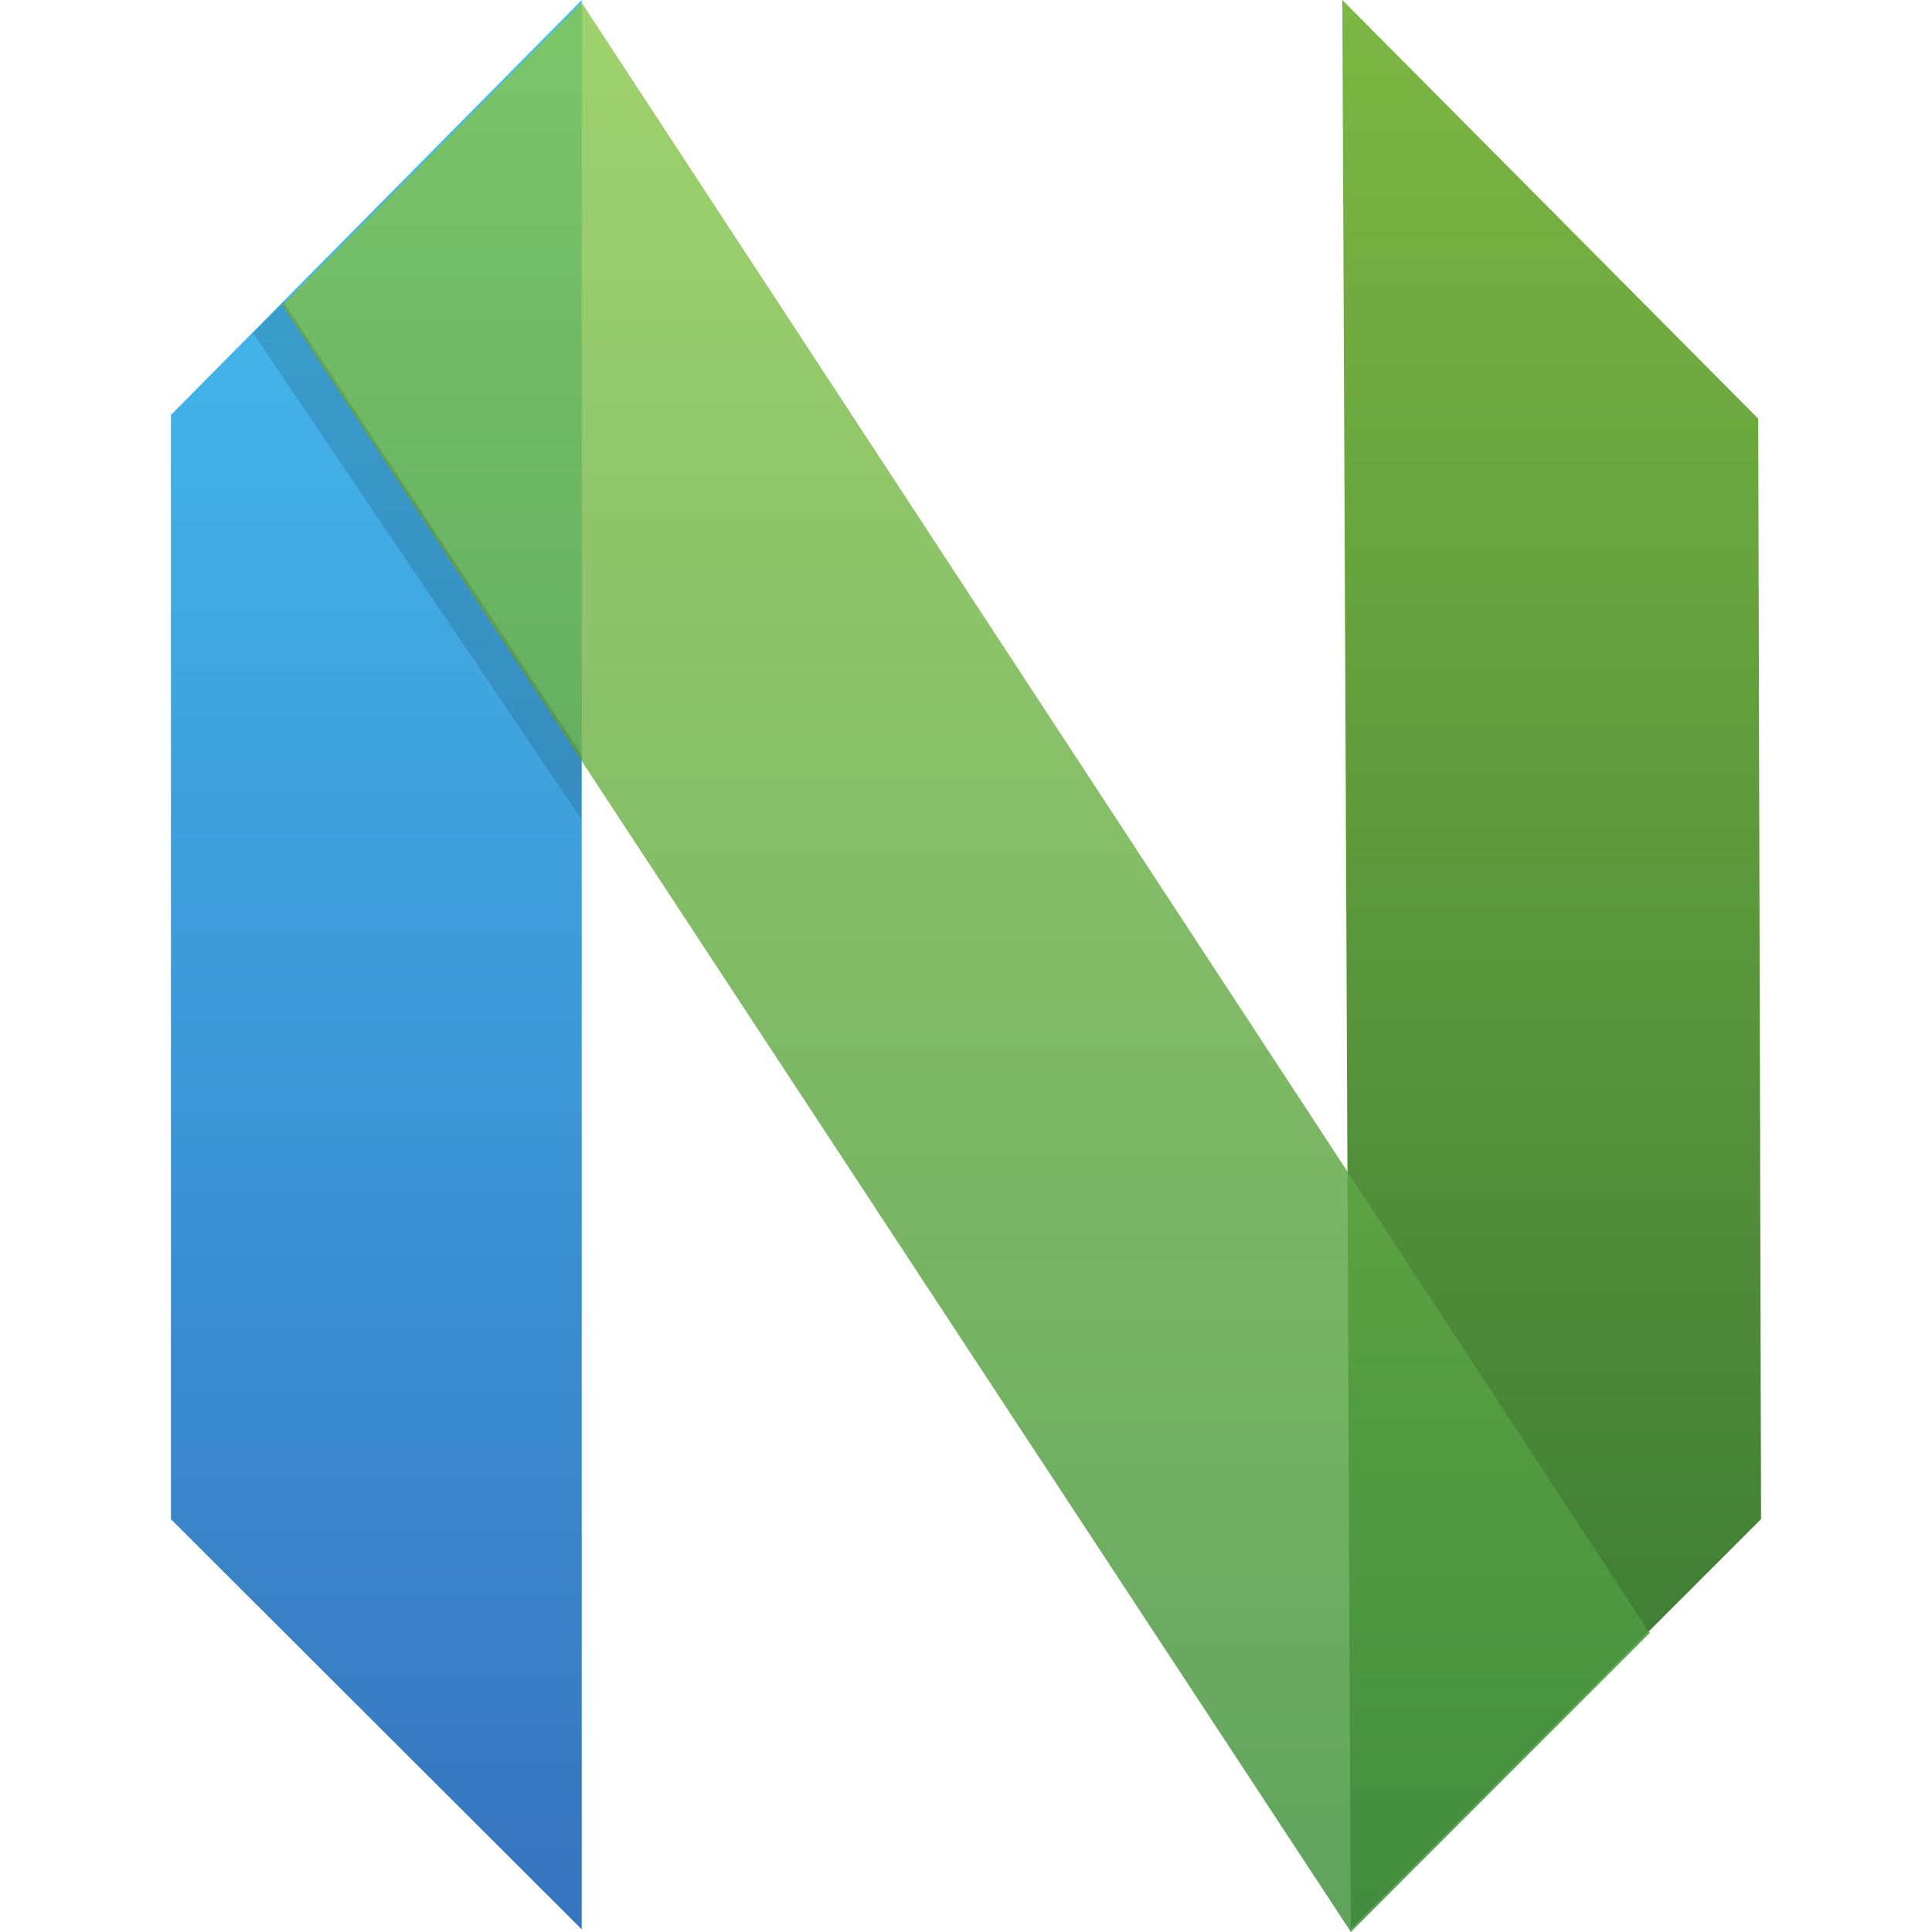
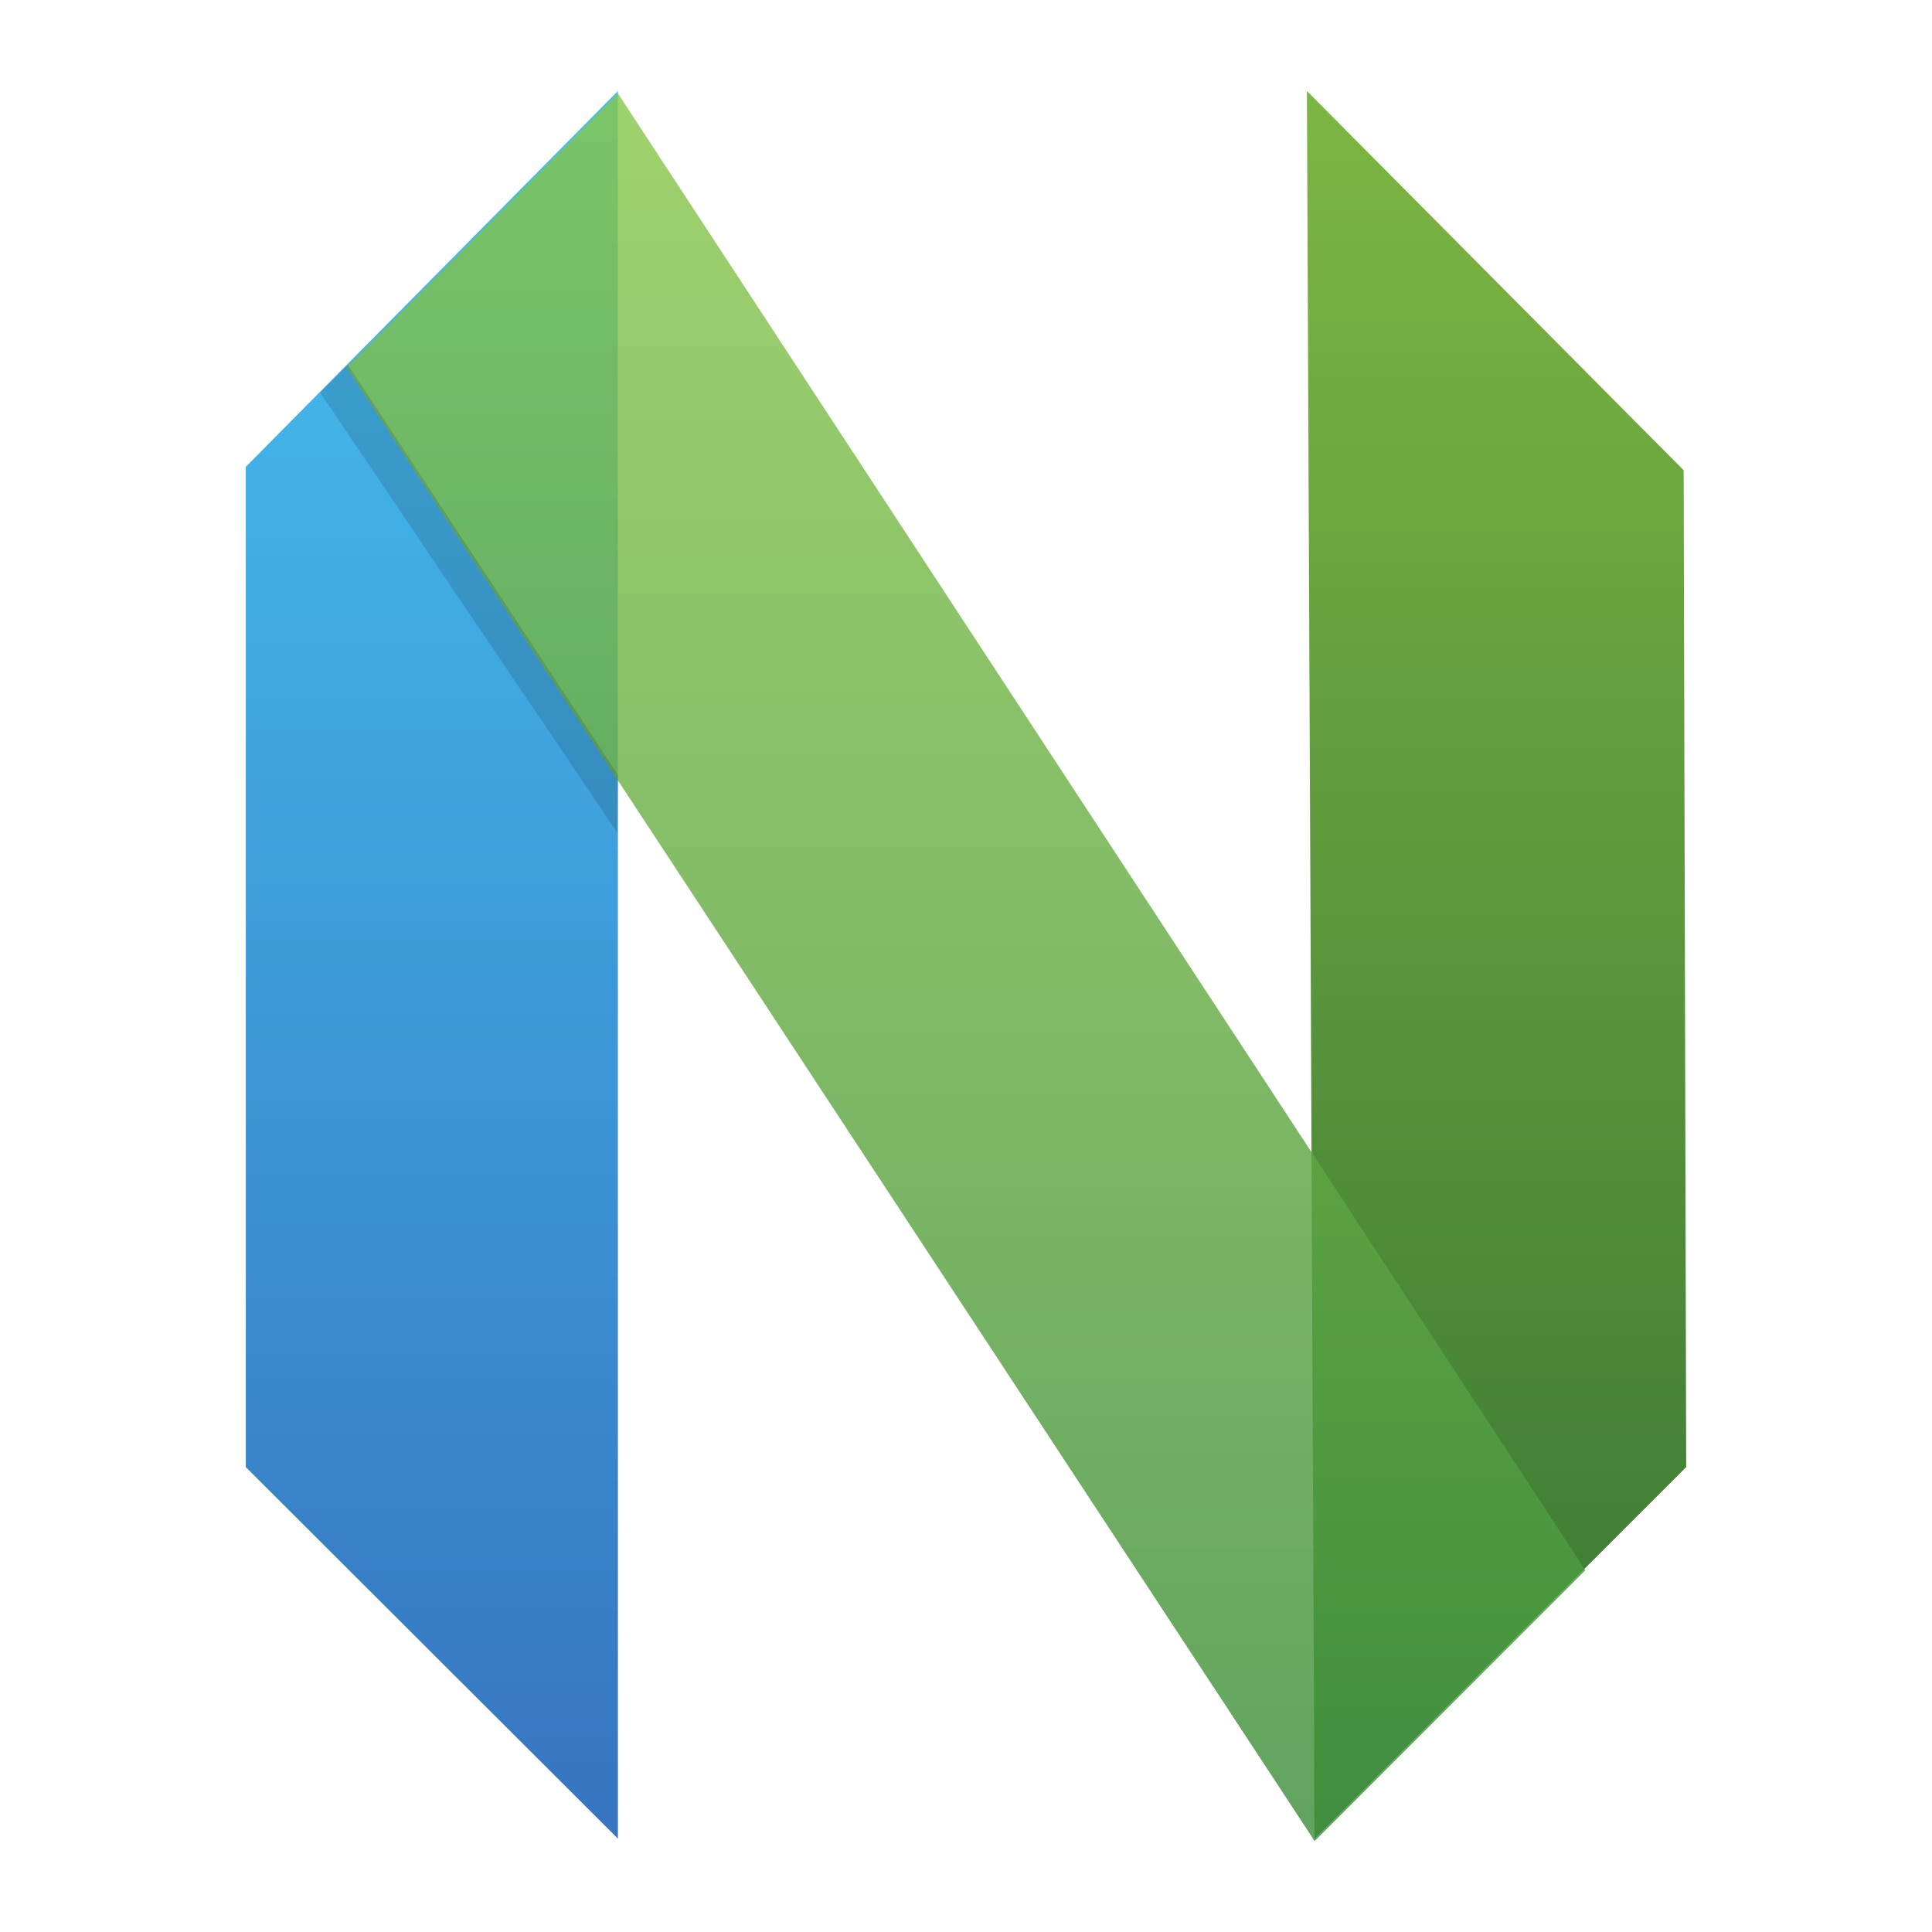
- <svg xmlns="http://www.w3.org/2000/svg" width="128" height="128" viewBox="0 0 128 128" version="1.1" id="SVGRoot" xml:space="preserve">
-   <defs id="defs1043">
+ <svg xmlns="http://www.w3.org/2000/svg" height="128px" viewBox="0 0 128 128" width="128px" version="1.1" id="svg52">
+   <defs id="defs52">
+     <clipPath clipPathUnits="userSpaceOnUse" id="clipPath1609-3">
+       <path id="path1611-6" d="m 252,116 28,-28 v -8 h -36 v 36 z" style="fill:#e74747;stroke:none;stroke-width:0.25px;stroke-linecap:butt;stroke-linejoin:miter;stroke-opacity:1" />
+     </clipPath>
    <linearGradient x1="167.958" y1="-0.461" x2="167.958" y2="335.455" id="linearGradient-1" gradientTransform="scale(0.461424,2.167204)" gradientUnits="userSpaceOnUse">
      <stop stop-color="#16B0ED" stop-opacity="0.8" offset="0%" id="stop1180" />
      <stop stop-color="#0F59B2" stop-opacity="0.837" offset="100%" id="stop1182" />
    </linearGradient>
    <linearGradient x1="1118.343" y1="-0.466" x2="1118.343" y2="338.686" id="linearGradient-2" gradientTransform="scale(0.465868,2.146531)" gradientUnits="userSpaceOnUse">
      <stop stop-color="#7DB643" offset="0%" id="stop1185" />
      <stop stop-color="#367533" offset="100%" id="stop1187" />
    </linearGradient>
    <linearGradient x1="356.338" y1="0" x2="356.338" y2="612.901" id="linearGradient-3" gradientTransform="scale(0.8418974,1.187793)" gradientUnits="userSpaceOnUse">
      <stop stop-color="#88C649" stop-opacity="0.8" offset="0%" id="stop1190" />
      <stop stop-color="#439240" stop-opacity="0.84" offset="100%" id="stop1192" />
    </linearGradient>
  </defs>
-   <g id="layer1">
+   <filter id="a" height="1" width="1" x="0" y="0">
+     <feColorMatrix color-interpolation-filters="sRGB" values="0 0 0 0 1 0 0 0 0 1 0 0 0 0 1 0 0 0 1 0" id="feColorMatrix1" />
+   </filter>
+   <linearGradient id="b" gradientTransform="matrix(1 -0 -0 -1 24 308)" gradientUnits="userSpaceOnUse" x1="46" x2="26" y1="276" y2="276">
+     <stop offset="0" stop-color="#c92165" id="stop1" />
+     <stop offset="1" stop-color="#df3e7e" id="stop2" />
+   </linearGradient>
+   <linearGradient id="c" gradientUnits="userSpaceOnUse" x1="62" x2="74" y1="62" y2="62">
+     <stop offset="0" stop-color="#df3e7e" id="stop3" />
+     <stop offset="0.333" stop-color="#e878a5" id="stop4" />
+     <stop offset="1" stop-color="#df3e7e" id="stop5" />
+   </linearGradient>
+   <linearGradient id="d" gradientUnits="userSpaceOnUse" x1="62" x2="70" y1="26.001" y2="26.001">
+     <stop offset="0" stop-color="#b0265e" id="stop6" />
+     <stop offset="1" stop-color="#ea81aa" id="stop7" />
+   </linearGradient>
+   <linearGradient id="e" gradientTransform="matrix(1 -0 -0 -1 0 328)" gradientUnits="userSpaceOnUse" x1="46" x2="26" y1="276" y2="276">
+     <stop offset="0" stop-color="#038ddd" id="stop8" />
+     <stop offset="1" stop-color="#44c5e6" id="stop9" />
+   </linearGradient>
+   <linearGradient id="f" gradientUnits="userSpaceOnUse" x1="38" x2="50" y1="82" y2="82">
+     <stop offset="0" stop-color="#26adcf" id="stop10" />
+     <stop offset="0.333" stop-color="#85dbee" id="stop11" />
+     <stop offset="1" stop-color="#44c5e6" id="stop12" />
+   </linearGradient>
+   <linearGradient id="g" gradientUnits="userSpaceOnUse" x1="38" x2="46" y1="46.001" y2="46.001">
+     <stop offset="0" stop-color="#0e82c0" id="stop13" />
+     <stop offset="1" stop-color="#1da8d7" id="stop14" />
+   </linearGradient>
+   <clipPath id="h">
+     <path d="m 47 30 h 61 v 60 h -61 z m 0 0" id="path14" />
+   </clipPath>
+   <clipPath id="i">
+     <path d="m 107.055 60.062 c 0 16.535 -13.402 29.938 -29.938 29.938 c -16.535 0 -29.938 -13.402 -29.938 -29.938 s 13.402 -29.938 29.938 -29.938 c 16.535 0 29.938 13.402 29.938 29.938 z m 0 0" id="path15" />
+   </clipPath>
+   <clipPath id="j">
+     <path d="m 47 30 h 61 v 15 h -61 z m 0 0" id="path16" />
+   </clipPath>
+   <clipPath id="k">
+     <path d="m 107.055 60.062 c 0 16.535 -13.402 29.938 -29.938 29.938 c -16.535 0 -29.938 -13.402 -29.938 -29.938 s 13.402 -29.938 29.938 -29.938 c 16.535 0 29.938 13.402 29.938 29.938 z m 0 0" id="path17" />
+   </clipPath>
+   <clipPath id="l">
+     <path d="m 47 30 h 61 v 60 h -61 z m 0 0" id="path18" />
+   </clipPath>
+   <clipPath id="m">
+     <path d="m 107.055 60.062 c 0 16.535 -13.402 29.938 -29.938 29.938 c -16.535 0 -29.938 -13.402 -29.938 -29.938 s 13.402 -29.938 29.938 -29.938 c 16.535 0 29.938 13.402 29.938 29.938 z m 0 0" id="path19" />
+   </clipPath>
+   <mask id="n">
+     <g filter="url(#a)" id="g19">
+       <rect fill-opacity="0.769" height="153.6" width="153.6" x="-12.8" y="-12.8" id="rect19" />
+     </g>
+   </mask>
+   <linearGradient id="o" gradientTransform="matrix(0 1.714284 1.714284 0 -356.025 -2.060453)" gradientUnits="userSpaceOnUse" x1="24" x2="38" y1="238" y2="238">
+     <stop offset="0" stop-color="#ffffff" id="stop19" />
+     <stop offset="1" stop-color="#ffffff" stop-opacity="0" id="stop20" />
+   </linearGradient>
+   <clipPath id="p">
+     <rect height="152" width="192" id="rect20" />
+   </clipPath>
+   <mask id="q">
+     <g filter="url(#a)" id="g21">
+       <rect fill-opacity="0.154" height="153.6" width="153.6" x="-12.8" y="-12.8" id="rect21" />
+     </g>
+   </mask>
+   <clipPath id="r">
+     <rect height="152" width="192" id="rect22" />
+   </clipPath>
+   <mask id="s">
+     <g filter="url(#a)" id="g23">
+       <rect fill-opacity="0.154" height="153.6" width="153.6" x="-12.8" y="-12.8" id="rect23" />
+     </g>
+   </mask>
+   <clipPath id="t">
+     <rect height="152" width="192" id="rect24" />
+   </clipPath>
+   <mask id="u">
+     <g filter="url(#a)" id="g25">
+       <rect fill-opacity="0.35" height="153.6" width="153.6" x="-12.8" y="-12.8" id="rect25" />
+     </g>
+   </mask>
+   <radialGradient id="v" cx="85.118" cy="54" gradientUnits="userSpaceOnUse" r="29.938">
+     <stop offset="0" stop-color="#ffffff" id="stop25" />
+     <stop offset="0.271" stop-color="#ffffff" stop-opacity="0.867" id="stop26" />
+     <stop offset="1" stop-color="#ffffff" stop-opacity="0" id="stop27" />
+   </radialGradient>
+   <clipPath id="w">
+     <rect height="152" width="192" id="rect27" />
+   </clipPath>
+   <g id="layer1" transform="matrix(0.9058372,0,0,0.9058372,6.026421,6.026421)">
    <g id="mark-copy" transform="matrix(0.1755824,0,0,0.175583,11.32529,0.1755831)" style="fill:none;fill-rule:evenodd;stroke:none;stroke-width:1">
      <path d="M 0,155.57 155,-1 V 727 L 0,572.238 Z" id="Left---green" fill="url(#linearGradient-1)" style="fill:url(#linearGradient-1)" />
      <path d="M 443.06,156.982 600,-1 596.819,727 442,572.22 Z" id="Right---blue" fill="url(#linearGradient-2)" transform="matrix(-1,0,0,1,1042,0)" style="fill:url(#linearGradient-2)" />
      <path d="M 154.986,0 558,615.19 445.225,728 42,114.172 Z" id="Cross---blue" fill="url(#linearGradient-3)" style="fill:url(#linearGradient-3)" />
      <path d="M 155,283.832 154.787,308 31,124.711 42.462,113 Z" id="Shadow" fill-opacity="0.13" fill="#000000" />
    </g>
  </g>
</svg>
